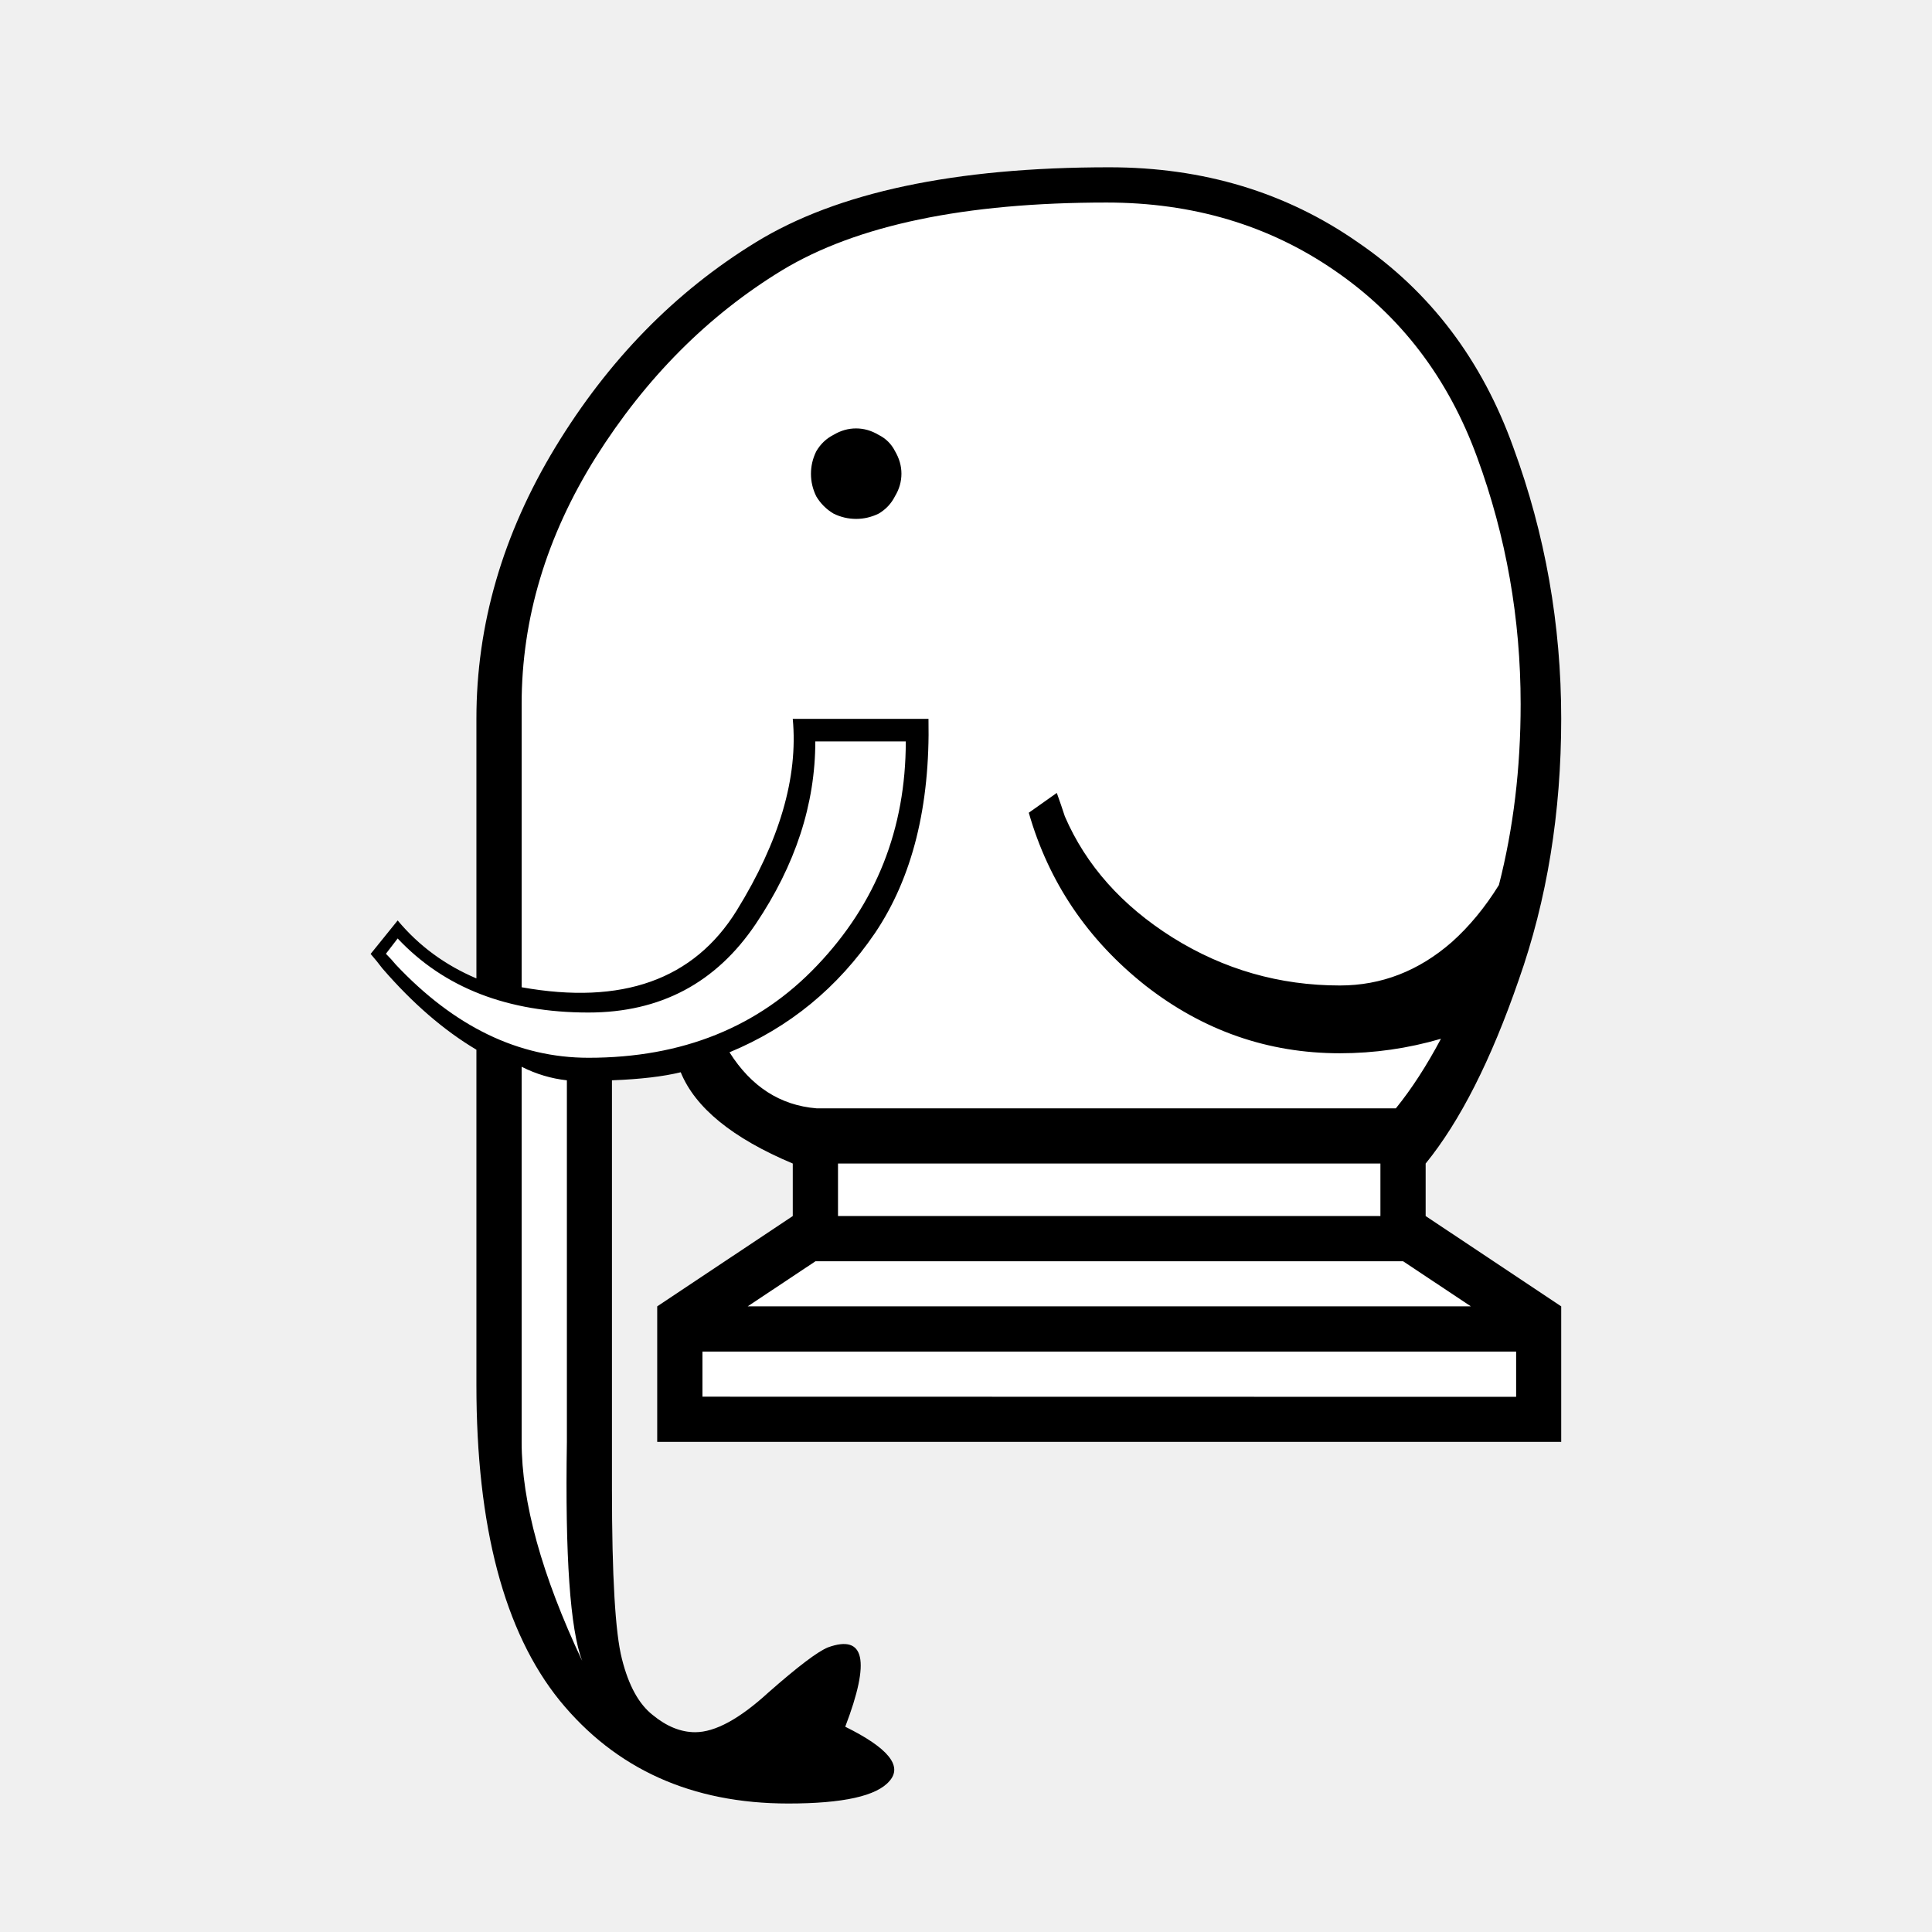
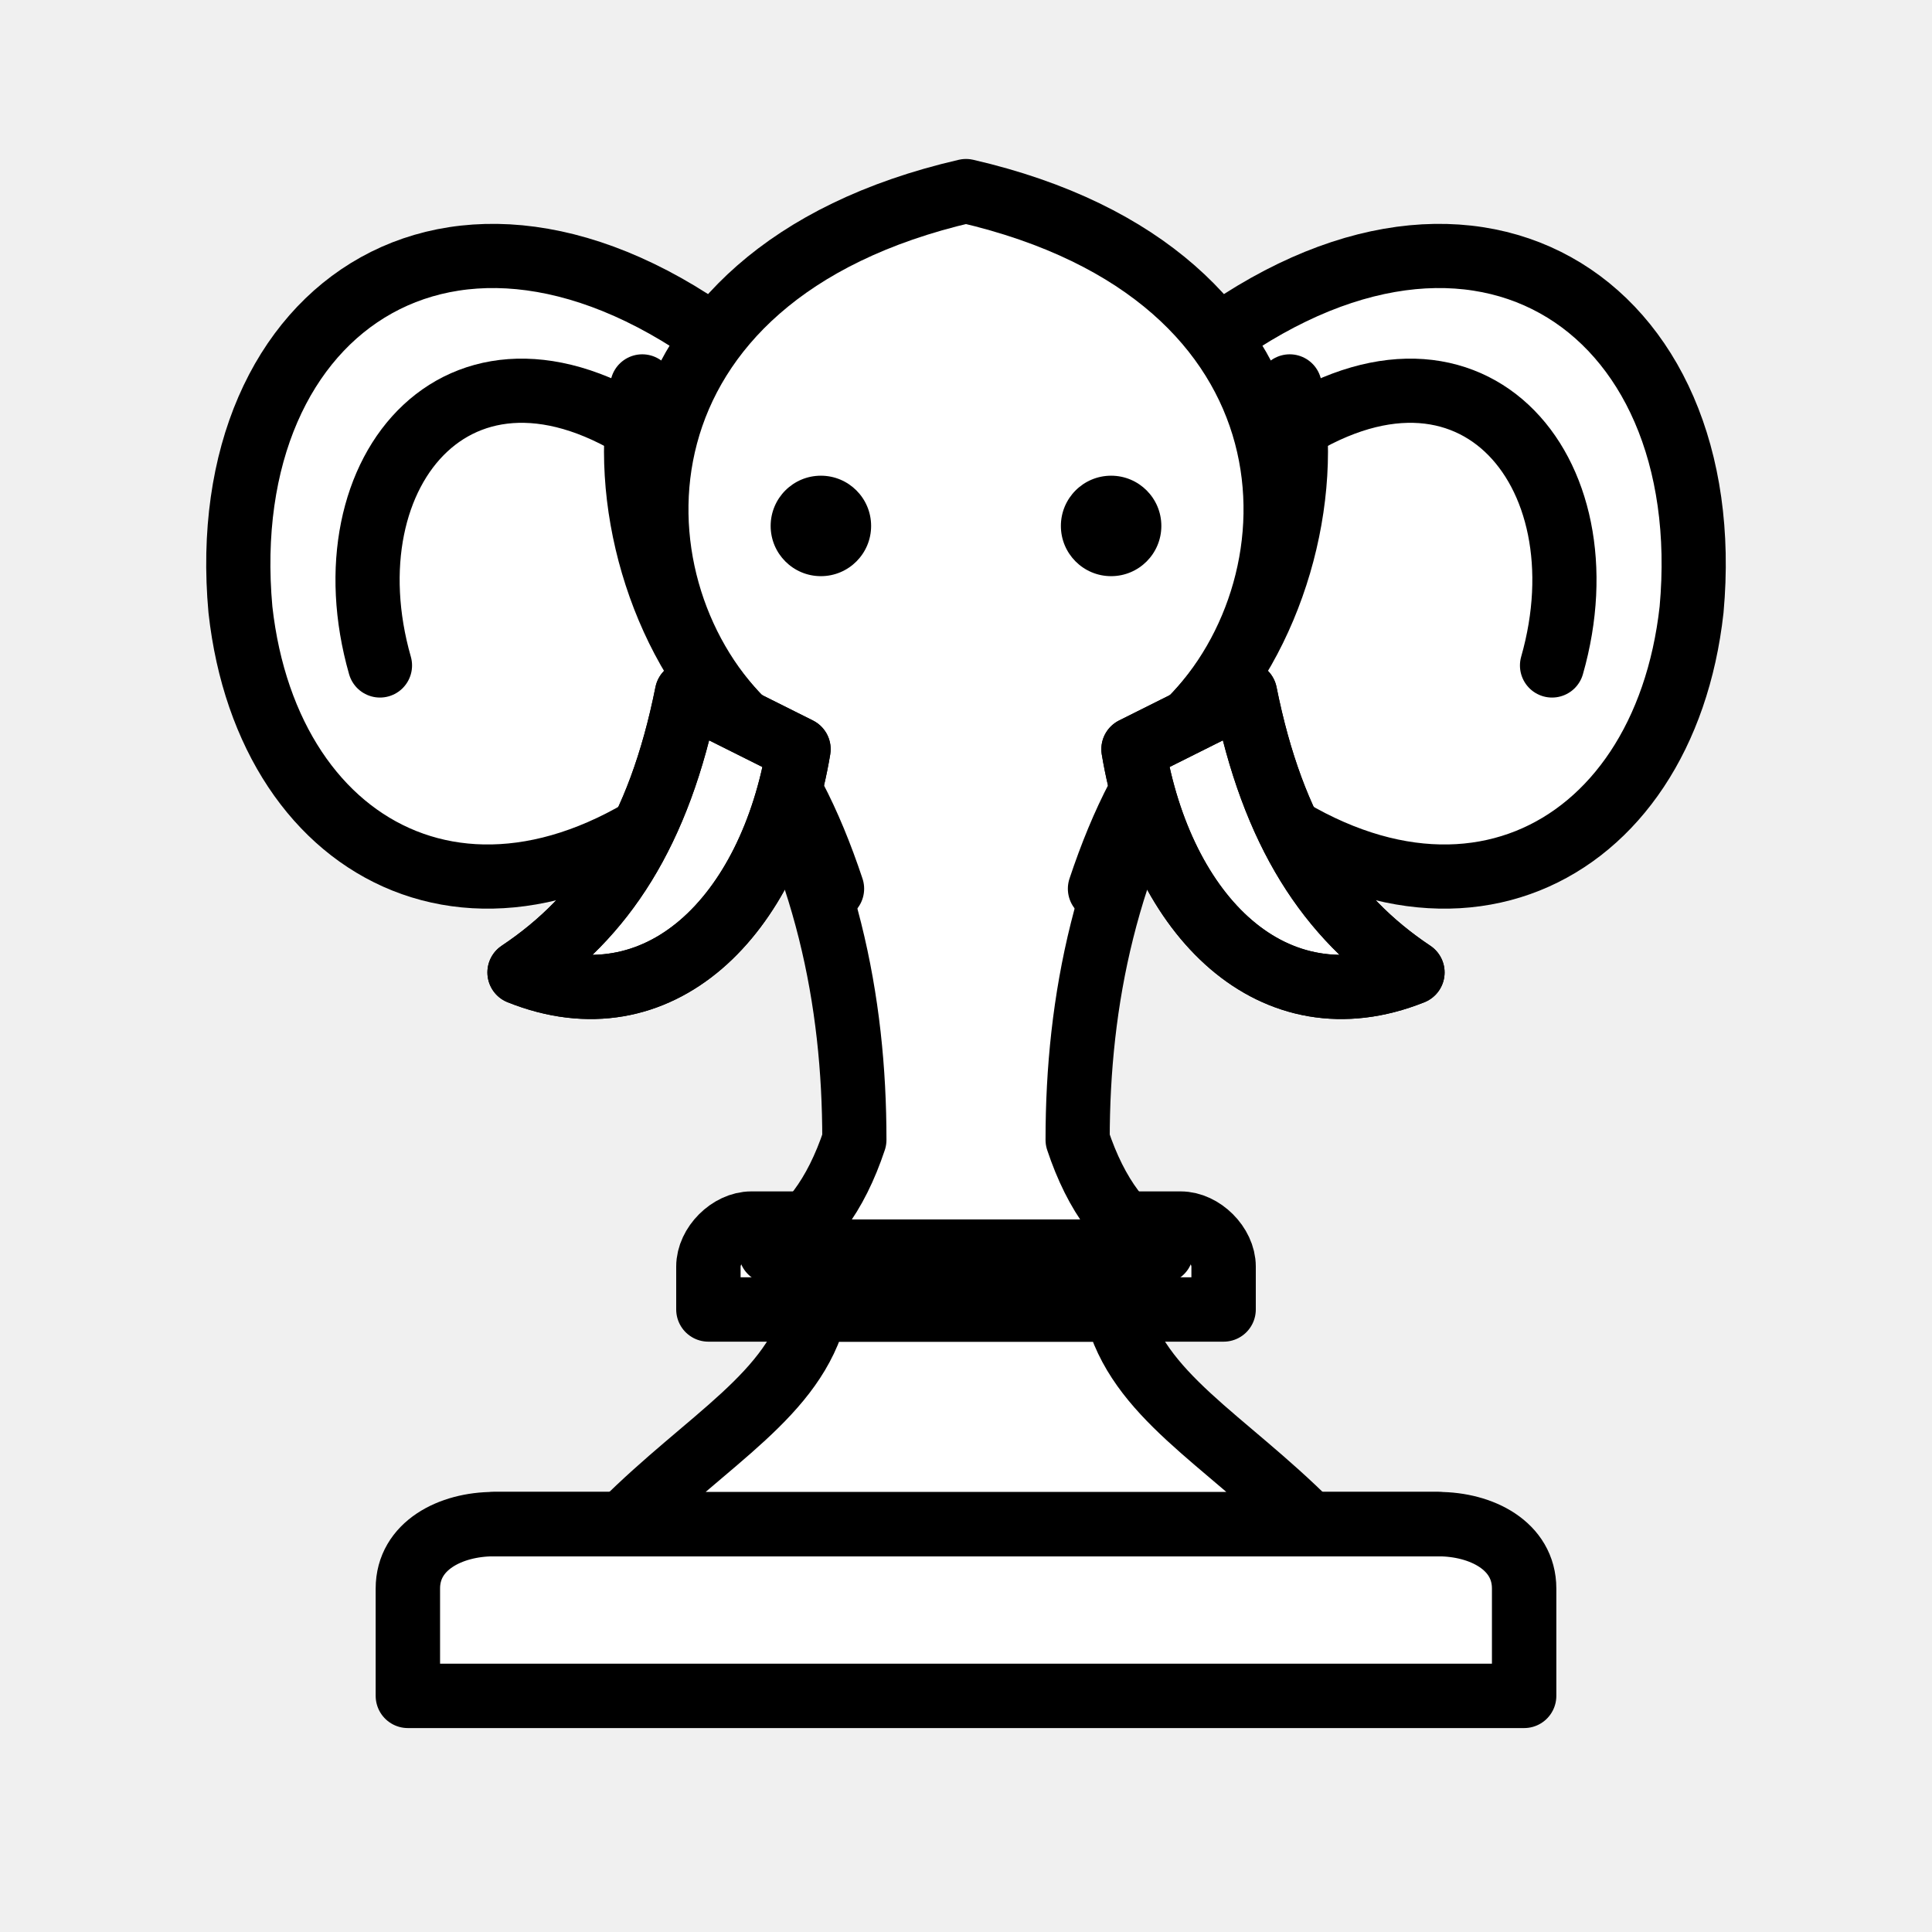
- <svg xmlns="http://www.w3.org/2000/svg" width="16" height="16" viewBox="0 0 12 12">
-   <g fill="#fff">
-     <path d="M9.417 8.676 v -.281 H 4.363 v .28 Z" />
-     <path d="M9.136 8.114 l -.421 -.28 h -3.65 l -.421 .28 Z" />
-     <path d="M8.574 7.553 v -.326 H 5.205 v .326 Z" />
-     <path d="M5.064 4.605 q 0 .584 -.37 1.134 q -.37 .55 -1.039 .55 q -.752 0 -1.185 -.46 l -.073 .095 q .034 .034 .062 .068 q .545 .578 1.196 .578 q .876 0 1.42 -.573 q .551 -.578 .551 -1.392 Z" />
-     <path d="M5.037 2.943 q 0 -.073 .033 -.14 q .04 -.068 .107 -.102 q .067 -.04 .14 -.04 q .073 0 .14 .04 q .068 .034 .102 .101 q .04 .068 .04 .14 q 0 .074 -.04 .14 q -.034 .068 -.101 .108 q -.068 .033 -.14 .033 q -.074 0 -.141 -.033 q -.067 -.04 -.107 -.107 q -.033 -.067 -.033 -.14 Z" />
-     <path d="M3.24 8.956 q 0 .562 .376 1.36 q -.112 -.293 -.095 -1.36 V 6.71 q -.146 -.016 -.281 -.084 Z" />
-     <path d="M9.31 5.497 q .135 -.527 .135 -1.123 q 0 -.797 -.27 -1.533 q -.27 -.74 -.887 -1.162 q -.612 -.421 -1.415 -.421 q -1.32 0 -2.016 .421 q -.69 .421 -1.157 1.162 q -.46 .736 -.46 1.533 v 1.758 q .937 .168 1.336 -.477 q .399 -.646 .348 -1.19 h .843 q .016 .813 -.332 1.33 q -.348 .511 -.904 .741 q .202 .32 .54 .348 H 8.67 q .146 -.18 .28 -.432 q -.308 .09 -.628 .09 q -.669 0 -1.208 -.421 q -.539 -.427 -.724 -1.073 l .174 -.123 q .028 .078 .05 .146 q .197 .455 .669 .752 q .477 .298 1.039 .298 q .387 0 .696 -.27 q .163 -.146 .292 -.354 Z" />
-     <path d="M2.959 6.076 V 4.464 q 0 -.876 .489 -1.684 q .494 -.814 1.246 -1.275 q .758 -.466 2.196 -.466 q .876 0 1.544 .466 q .674 .46 .966 1.275 q .297 .808 .297 1.684 q 0 .876 -.264 1.623 q -.258 .747 -.578 1.14 v .326 l .842 .561 v .842 H 4.082 v -.842 l .842 -.561 v -.326 q -.561 -.236 -.696 -.567 q -.163 .04 -.427 .05 v 2.538 q 0 .815 .062 1.056 q .062 .247 .191 .348 q .13 .107 .264 .107 q .185 0 .455 -.247 q .275 -.242 .37 -.28 q .343 -.124 .107 .493 q .399 .197 .275 .337 q -.118 .14 -.629 .14 q -.898 0 -1.42 -.64 q -.517 -.64 -.517 -1.96 V 6.52 q -.303 -.18 -.584 -.505 q -.034 -.045 -.073 -.09 l .168 -.208 q .197 .236 .489 .36 z" />
+ <svg xmlns="http://www.w3.org/2000/svg" width="45" height="45" viewBox="0 0 45 45">
+   <g stroke-linecap="round" stroke-linejoin="round" fill-rule="nonzero">
+     <path d="M 9.5,39.5 L 35.5,39.5 L 35.5,37 C 35.5,36 34.5,35.5 33.5,35.5 L 11.5,35.5 C 10.5,35.5 9.5,36 9.5,37 Z" fill="#ffffff" stroke="#000000" stroke-width="1.5" />
+     <path d="M 11.5,35.5 L 33.5,35.5" fill="none" stroke="#000000" stroke-width="1.5" />
+     <path d="M 14.5,35.5 C 16.5,33.5 18.5,32.5 19,30.5 L 26,30.5 C 26.5,32.5 28.5,33.5 30.5,35.5 Z" fill="#ffffff" stroke="#000000" stroke-width="1.5" />
+     <path d="M 16.5,30.5 L 28.5,30.5 L 28.5,29.5 C 28.5,29 28,28.5 27.5,28.5 L 17.5,28.5 C 17,28.5 16.5,29 16.5,29.5 Z" fill="#ffffff" stroke="#000000" stroke-width="1.5" />
+     <path d="M 18,30.5 L 27,30.5" fill="none" stroke="#000000" stroke-width="1.5" />
+     <path d="M 18.5,13 C 13.5,9 9,12 9.5,17.5 C 10,22 14,24 18,20.5 Z" fill="#ffffff" stroke="#000000" stroke-width="1.15" transform="translate(-6.75,-8.55) scale(1.3)" />
+     <path d="M 26.5,13 C 31.5,9 36,12 35.5,17.5 C 35,22 31,24 27,20.5 Z" fill="#ffffff" stroke="#000000" stroke-width="1.15" transform="translate(-6.75,-8.55) scale(1.3)" />
+     <path d="M 17,14.5 C 13.5,12 11,15 12,18.5 M 28,14.5 C 31.5,12 34,15 33,18.5" fill="none" stroke="#000000" stroke-width="1.15" transform="translate(-6.75,-8.55) scale(1.3)" />
+     <path d="M 20.5,27 C 20.5,24.5 20,22 18.5,19.5 C 16,17 16,11.5 22.5,10 C 29,11.5 29,17 26.5,19.5 C 25,22 24.5,24.5 24.5,27 Q 25,28.5 26,29 L 19,29 Q 20,28.5 20.5,27 Z" fill="#ffffff" stroke="#000000" stroke-width="1.15" transform="translate(-6.75,-8.55) scale(1.3)" />
+     <path d="M 20.1,22.5 C 19.7,21.3 19.2,20.3 18.5,19.5 C 17,18 16.3,15.5 16.7,13.5 M 24.9,22.5 C 25.3,21.3 25.8,20.3 26.5,19.5 C 28,18 28.7,15.5 28.3,13.5" fill="none" stroke="#000000" stroke-width="1.15" transform="translate(-6.75,-8.55) scale(1.3)" />
+     <path d="M 19.5,20 C 19,23 17,25 14.5,24 C 16,23 17,21.5 17.5,19 Z" fill="#ffffff" stroke="#000000" stroke-width="1.15" transform="translate(-6.75,-8.55) scale(1.3)" />
+     <path d="M 25.5,20 C 26,23 28,25 30.5,24 C 29,23 28,21.5 27.5,19 Z" fill="#ffffff" stroke="#000000" stroke-width="1.15" transform="translate(-6.75,-8.55) scale(1.3)" />
+     <path d="M 19.5,20 C 19,23 17,25 14.5,24 C 16,23 17,21.5 17.5,19 Z" fill="none" stroke="#000000" stroke-width="1.15" transform="translate(-6.75,-8.55) scale(1.3)" />
+     <path d="M 25.5,20 C 26,23 28,25 30.5,24 C 29,23 28,21.5 27.5,19 Z" fill="none" stroke="#000000" stroke-width="1.15" transform="translate(-6.75,-8.55) scale(1.3)" />
+     <path d="M 19,16 A 0.9,0.9 0 1 1 20.8,16 A 0.9,0.9 0 1 1 19,16 Z" fill="#000000" stroke="none" stroke-width="1.15" transform="translate(-6.75,-8.55) scale(1.3)" />
+     <path d="M 24.2,16 A 0.9,0.9 0 1 1 26,16 A 0.9,0.9 0 1 1 24.2,16 Z" fill="#000000" stroke="none" stroke-width="1.15" transform="translate(-6.75,-8.55) scale(1.3)" />
  </g>
-   <path d="M9.417 8.676v-.281H4.363v.28Zm-.281-.562-.421-.28h-3.65l-.421.28Zm-.562-.561v-.326H5.205v.326Zm-3.51-2.948q0 .584-.37 1.134-.37.55-1.039.55-.752 0-1.185-.46l-.073.095q.034.034.062.068.545.578 1.196.578.876 0 1.42-.573.551-.578.551-1.392Zm-.027-1.662q0-.073.033-.14.04-.068.107-.102.067-.04.14-.04.073 0 .14.04.068.034.102.101.04.068.04.14 0 .074-.04.14-.034.068-.101.108-.068.033-.14.033-.074 0-.141-.033-.067-.04-.107-.107-.033-.067-.033-.14ZM3.24 8.956q0 .562.376 1.36-.112-.293-.095-1.36V6.71q-.146-.016-.281-.084Zm6.07-3.459q.135-.527.135-1.123 0-.797-.27-1.533-.27-.74-.887-1.162-.612-.421-1.415-.421-1.32 0-2.016.421-.69.421-1.157 1.162-.46.736-.46 1.533v1.758q.937.168 1.336-.477.399-.646.348-1.19h.843q.016.813-.332 1.33-.348.511-.904.741.202.32.54.348H8.67q.146-.18.28-.432-.308.09-.628.09-.669 0-1.208-.421-.539-.427-.724-1.073l.174-.123q.028.078.05.146.197.455.669.752.477.298 1.039.298.387 0 .696-.27.163-.146.292-.354Zm-6.351.579V4.464q0-.876.489-1.684.494-.814 1.246-1.275.758-.466 2.196-.466.876 0 1.544.466.674.46.966 1.275.297.808.297 1.684 0 .876-.264 1.623-.258.747-.578 1.14v.326l.842.561v.842H4.082v-.842l.842-.561v-.326q-.561-.236-.696-.567-.163.04-.427.05v2.538q0 .815.062 1.056.062.247.191.348.13.107.264.107.185 0 .455-.247.275-.242.37-.28.343-.124.107.493.399.197.275.337-.118.14-.629.14-.898 0-1.42-.64-.517-.64-.517-1.96V6.52q-.303-.18-.584-.505-.034-.045-.073-.09l.168-.208q.197.236.489.36z" style="font-size:11.5px;line-height:0;font-family:Quivira;-inkscape-font-specification:Quivira;stroke-width:.15;stroke-linecap:square;stroke-linejoin:bevel;paint-order:markers stroke fill" />
</svg>
